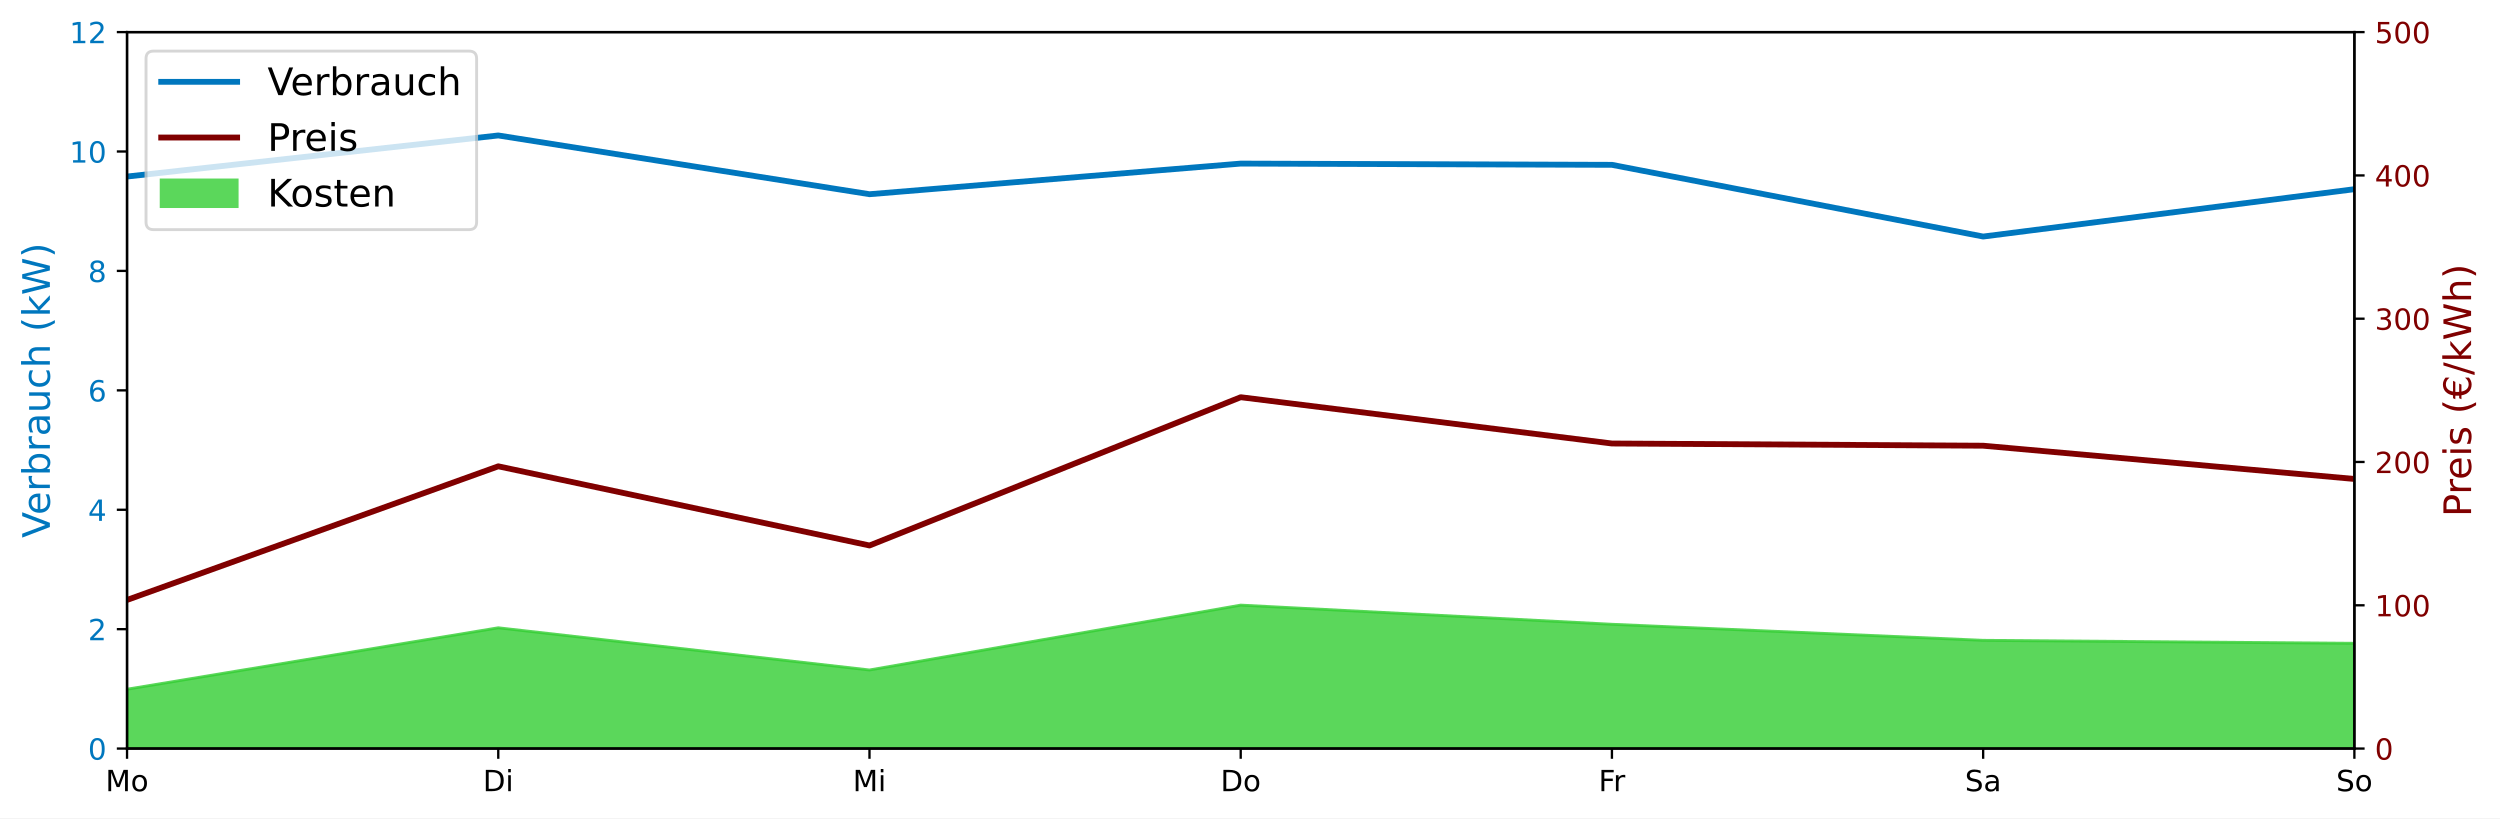
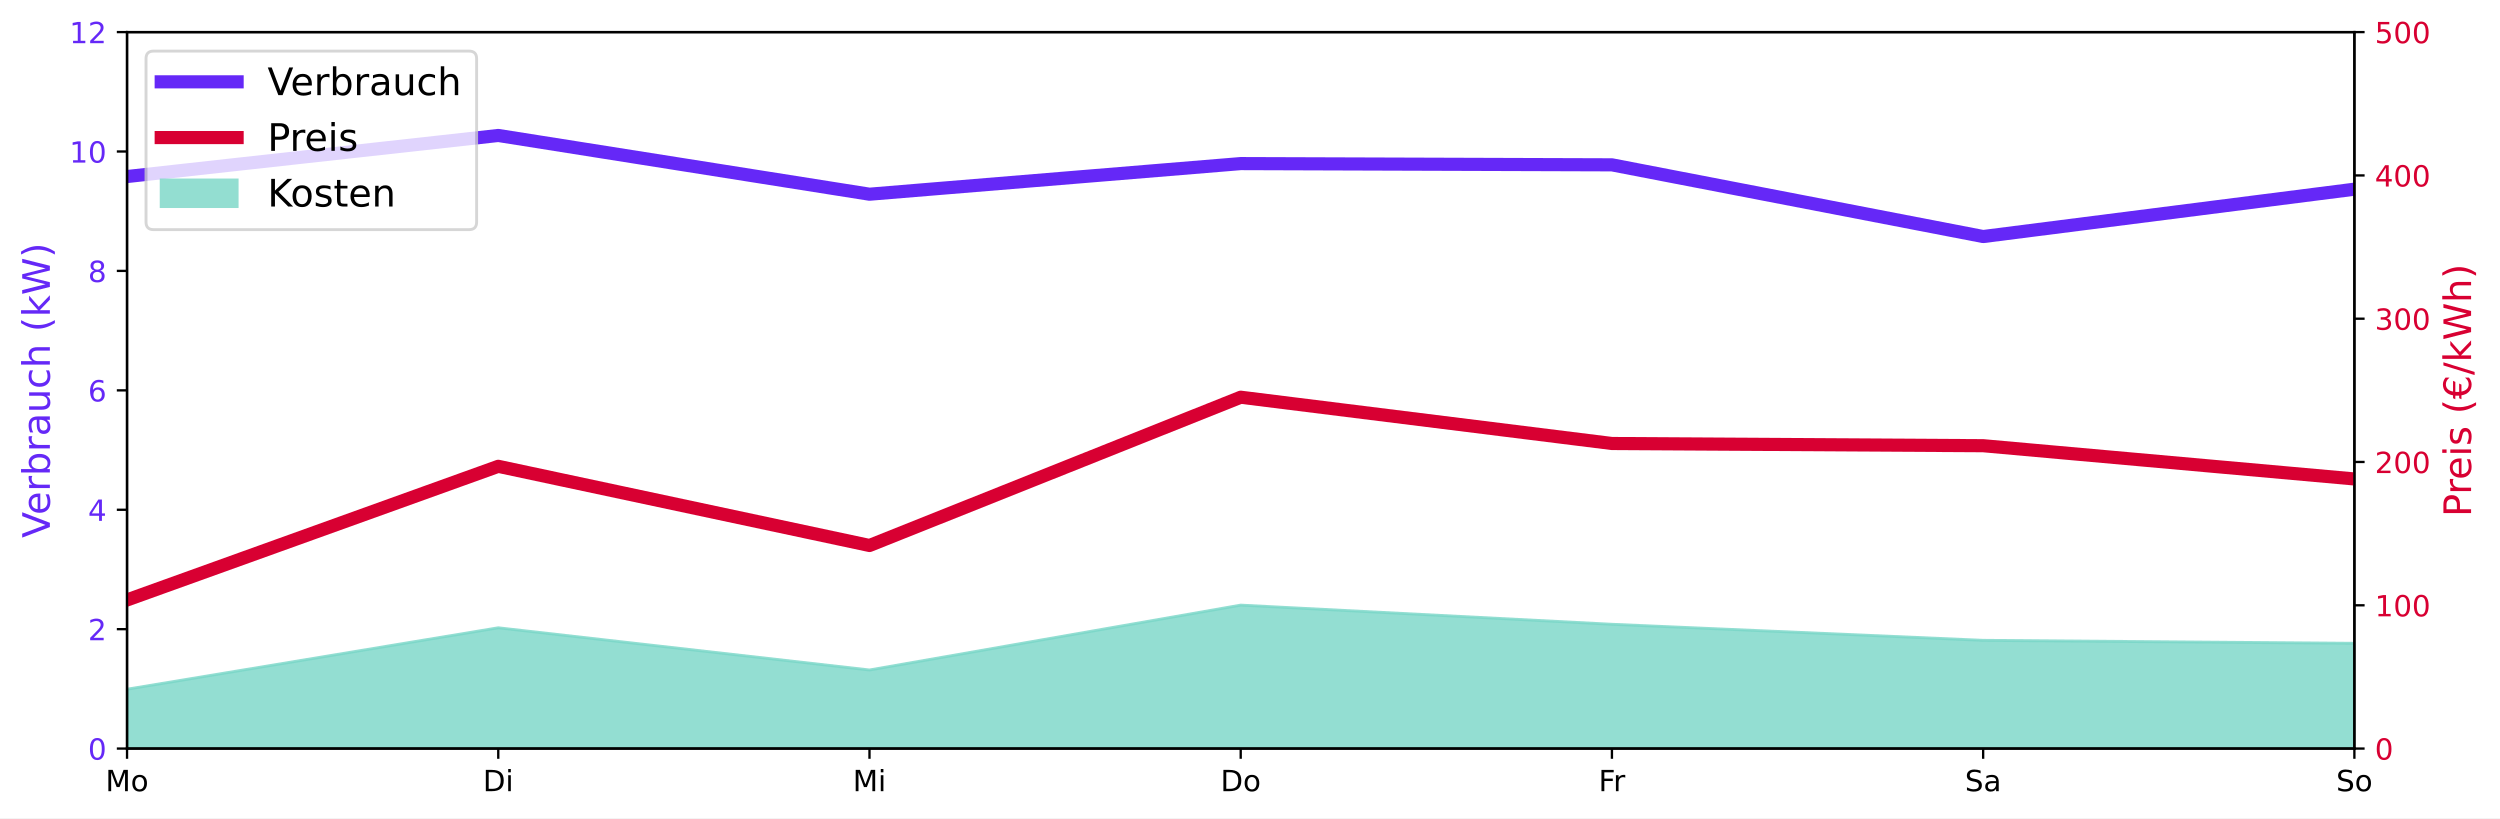
<svg xmlns="http://www.w3.org/2000/svg" xmlns:xlink="http://www.w3.org/1999/xlink" width="856.176pt" height="280.237pt" viewBox="0 0 856.176 280.237" version="1.1">
  <defs>
    <style type="text/css">*{stroke-linejoin: round; stroke-linecap: butt}</style>
  </defs>
  <g id="figure_1">
    <g id="patch_1">
      <path d="M 0 280.237  L 856.176 280.237  L 856.176 0  L 0 0  z " style="fill: #ffffff" />
    </g>
    <g id="axes_1">
      <g id="patch_2">
        <path d="M 43.507 256.359  L 806.307 256.359  L 806.307 10.999  L 43.507 10.999  z " style="fill: #ffffff" />
      </g>
      <g id="PolyCollection_1">
        <defs>
-           <path id="mb330b7e01a" d="M 43.507 -23.878  L 43.507 -44.196  L 170.64 -65.237  L 297.773 -50.784  L 424.907 -73  L 552.04 -66.438  L 679.173 -60.94  L 806.307 -59.921  L 806.307 -23.878  L 806.307 -23.878  L 679.173 -23.878  L 552.04 -23.878  L 424.907 -23.878  L 297.773 -23.878  L 170.64 -23.878  L 43.507 -23.878  z " style="stroke: #32cd32; stroke-opacity: 0.8" />
+           <path id="ma874218f19" d="M 43.507 -23.878  L 43.507 -44.196  L 170.64 -65.237  L 297.773 -50.784  L 424.907 -73  L 552.04 -66.438  L 679.173 -60.94  L 806.307 -59.921  L 806.307 -23.878  L 806.307 -23.878  L 679.173 -23.878  L 552.04 -23.878  L 424.907 -23.878  L 297.773 -23.878  L 170.64 -23.878  L 43.507 -23.878  z " style="stroke: #78d6c6; stroke-opacity: 0.8" />
        </defs>
-         <g clip-path="url(#pd3516683cd)">
-           <use xlink:href="#mb330b7e01a" x="0" y="280.237" style="fill: #32cd32; fill-opacity: 0.8; stroke: #32cd32; stroke-opacity: 0.8" />
+         <g clip-path="url(#p10a94f32d7)">
+           <use xlink:href="#ma874218f19" x="0" y="280.237" style="fill: #78d6c6; fill-opacity: 0.8; stroke: #78d6c6; stroke-opacity: 0.8" />
        </g>
      </g>
      <g id="matplotlib.axis_1">
        <g id="xtick_1">
          <g id="line2d_1">
            <defs>
-               <path id="m6b2c4444c9" d="M 0 0  L 0 3.5  " style="stroke: #000000; stroke-width: 0.8" />
-             </defs>
-             <g>
-               <use xlink:href="#m6b2c4444c9" x="43.507" y="256.359" style="stroke: #000000; stroke-width: 0.8" />
+               <path id="mc7a2dffdaa" d="M 0 0  L 0 3.5  " style="stroke: #000000; stroke-width: 0.8" />
+             </defs>
+             <g>
+               <use xlink:href="#mc7a2dffdaa" x="43.507" y="256.359" style="stroke: #000000; stroke-width: 0.8" />
            </g>
          </g>
          <g id="text_1">
            <g transform="translate(36.13312 270.9577) scale(0.1 -0.1)">
              <defs>
                <path id="DejaVuSans-4d" d="M 628 4666  L 1569 4666  L 2759 1491  L 3956 4666  L 4897 4666  L 4897 0  L 4281 0  L 4281 4097  L 3078 897  L 2444 897  L 1241 4097  L 1241 0  L 628 0  L 628 4666  z " transform="scale(0.015625)" />
                <path id="DejaVuSans-6f" d="M 1959 3097  Q 1497 3097 1228 2736  Q 959 2375 959 1747  Q 959 1119 1226 758  Q 1494 397 1959 397  Q 2419 397 2687 759  Q 2956 1122 2956 1747  Q 2956 2369 2687 2733  Q 2419 3097 1959 3097  z M 1959 3584  Q 2709 3584 3137 3096  Q 3566 2609 3566 1747  Q 3566 888 3137 398  Q 2709 -91 1959 -91  Q 1206 -91 779 398  Q 353 888 353 1747  Q 353 2609 779 3096  Q 1206 3584 1959 3584  z " transform="scale(0.015625)" />
              </defs>
              <use xlink:href="#DejaVuSans-4d" />
              <use xlink:href="#DejaVuSans-6f" x="86.279" />
            </g>
          </g>
        </g>
        <g id="xtick_2">
          <g id="line2d_2">
            <g>
-               <use xlink:href="#m6b2c4444c9" x="170.64" y="256.359" style="stroke: #000000; stroke-width: 0.8" />
+               <use xlink:href="#mc7a2dffdaa" x="170.64" y="256.359" style="stroke: #000000; stroke-width: 0.8" />
            </g>
          </g>
          <g id="text_2">
            <g transform="translate(165.4008 270.9577) scale(0.1 -0.1)">
              <defs>
                <path id="DejaVuSans-44" d="M 1259 4147  L 1259 519  L 2022 519  Q 2988 519 3436 956  Q 3884 1394 3884 2338  Q 3884 3275 3436 3711  Q 2988 4147 2022 4147  L 1259 4147  z M 628 4666  L 1925 4666  Q 3281 4666 3915 4102  Q 4550 3538 4550 2338  Q 4550 1131 3912 565  Q 3275 0 1925 0  L 628 0  L 628 4666  z " transform="scale(0.015625)" />
                <path id="DejaVuSans-69" d="M 603 3500  L 1178 3500  L 1178 0  L 603 0  L 603 3500  z M 603 4863  L 1178 4863  L 1178 4134  L 603 4134  L 603 4863  z " transform="scale(0.015625)" />
              </defs>
              <use xlink:href="#DejaVuSans-44" />
              <use xlink:href="#DejaVuSans-69" x="77.002" />
            </g>
          </g>
        </g>
        <g id="xtick_3">
          <g id="line2d_3">
            <g>
-               <use xlink:href="#m6b2c4444c9" x="297.773" y="256.359" style="stroke: #000000; stroke-width: 0.8" />
+               <use xlink:href="#mc7a2dffdaa" x="297.773" y="256.359" style="stroke: #000000; stroke-width: 0.8" />
            </g>
          </g>
          <g id="text_3">
            <g transform="translate(292.0701 270.9577) scale(0.1 -0.1)">
              <use xlink:href="#DejaVuSans-4d" />
              <use xlink:href="#DejaVuSans-69" x="86.279" />
            </g>
          </g>
        </g>
        <g id="xtick_4">
          <g id="line2d_4">
            <g>
-               <use xlink:href="#m6b2c4444c9" x="424.907" y="256.359" style="stroke: #000000; stroke-width: 0.8" />
+               <use xlink:href="#mc7a2dffdaa" x="424.907" y="256.359" style="stroke: #000000; stroke-width: 0.8" />
            </g>
          </g>
          <g id="text_4">
            <g transform="translate(417.9972 270.9577) scale(0.1 -0.1)">
              <use xlink:href="#DejaVuSans-44" />
              <use xlink:href="#DejaVuSans-6f" x="77.002" />
            </g>
          </g>
        </g>
        <g id="xtick_5">
          <g id="line2d_5">
            <g>
-               <use xlink:href="#m6b2c4444c9" x="552.04" y="256.359" style="stroke: #000000; stroke-width: 0.8" />
+               <use xlink:href="#mc7a2dffdaa" x="552.04" y="256.359" style="stroke: #000000; stroke-width: 0.8" />
            </g>
          </g>
          <g id="text_5">
            <g transform="translate(547.4711 270.9577) scale(0.1 -0.1)">
              <defs>
                <path id="DejaVuSans-46" d="M 628 4666  L 3309 4666  L 3309 4134  L 1259 4134  L 1259 2759  L 3109 2759  L 3109 2228  L 1259 2228  L 1259 0  L 628 0  L 628 4666  z " transform="scale(0.015625)" />
                <path id="DejaVuSans-72" d="M 2631 2963  Q 2534 3019 2420 3045  Q 2306 3072 2169 3072  Q 1681 3072 1420 2755  Q 1159 2438 1159 1844  L 1159 0  L 581 0  L 581 3500  L 1159 3500  L 1159 2956  Q 1341 3275 1631 3429  Q 1922 3584 2338 3584  Q 2397 3584 2469 3576  Q 2541 3569 2628 3553  L 2631 2963  z " transform="scale(0.015625)" />
              </defs>
              <use xlink:href="#DejaVuSans-46" />
              <use xlink:href="#DejaVuSans-72" x="50.27" />
            </g>
          </g>
        </g>
        <g id="xtick_6">
          <g id="line2d_6">
            <g>
-               <use xlink:href="#m6b2c4444c9" x="679.173" y="256.359" style="stroke: #000000; stroke-width: 0.8" />
+               <use xlink:href="#mc7a2dffdaa" x="679.173" y="256.359" style="stroke: #000000; stroke-width: 0.8" />
            </g>
          </g>
          <g id="text_6">
            <g transform="translate(672.9349 270.9577) scale(0.1 -0.1)">
              <defs>
                <path id="DejaVuSans-53" d="M 3425 4513  L 3425 3897  Q 3066 4069 2747 4153  Q 2428 4238 2131 4238  Q 1616 4238 1336 4038  Q 1056 3838 1056 3469  Q 1056 3159 1242 3001  Q 1428 2844 1947 2747  L 2328 2669  Q 3034 2534 3370 2195  Q 3706 1856 3706 1288  Q 3706 609 3251 259  Q 2797 -91 1919 -91  Q 1588 -91 1214 -16  Q 841 59 441 206  L 441 856  Q 825 641 1194 531  Q 1563 422 1919 422  Q 2459 422 2753 634  Q 3047 847 3047 1241  Q 3047 1584 2836 1778  Q 2625 1972 2144 2069  L 1759 2144  Q 1053 2284 737 2584  Q 422 2884 422 3419  Q 422 4038 858 4394  Q 1294 4750 2059 4750  Q 2388 4750 2728 4690  Q 3069 4631 3425 4513  z " transform="scale(0.015625)" />
                <path id="DejaVuSans-61" d="M 2194 1759  Q 1497 1759 1228 1600  Q 959 1441 959 1056  Q 959 750 1161 570  Q 1363 391 1709 391  Q 2188 391 2477 730  Q 2766 1069 2766 1631  L 2766 1759  L 2194 1759  z M 3341 1997  L 3341 0  L 2766 0  L 2766 531  Q 2569 213 2275 61  Q 1981 -91 1556 -91  Q 1019 -91 701 211  Q 384 513 384 1019  Q 384 1609 779 1909  Q 1175 2209 1959 2209  L 2766 2209  L 2766 2266  Q 2766 2663 2505 2880  Q 2244 3097 1772 3097  Q 1472 3097 1187 3025  Q 903 2953 641 2809  L 641 3341  Q 956 3463 1253 3523  Q 1550 3584 1831 3584  Q 2591 3584 2966 3190  Q 3341 2797 3341 1997  z " transform="scale(0.015625)" />
              </defs>
              <use xlink:href="#DejaVuSans-53" />
              <use xlink:href="#DejaVuSans-61" x="63.477" />
            </g>
          </g>
        </g>
        <g id="xtick_7">
          <g id="line2d_7">
            <g>
-               <use xlink:href="#m6b2c4444c9" x="806.307" y="256.359" style="stroke: #000000; stroke-width: 0.8" />
+               <use xlink:href="#mc7a2dffdaa" x="806.307" y="256.359" style="stroke: #000000; stroke-width: 0.8" />
            </g>
          </g>
          <g id="text_7">
            <g transform="translate(800.073 270.9577) scale(0.1 -0.1)">
              <use xlink:href="#DejaVuSans-53" />
              <use xlink:href="#DejaVuSans-6f" x="63.477" />
            </g>
          </g>
        </g>
      </g>
      <g id="matplotlib.axis_2">
        <g id="ytick_1">
          <g id="line2d_8">
            <defs>
-               <path id="m6599afd5e4" d="M 0 0  L -3.5 0  " style="stroke: #000000; stroke-width: 0.8" />
-             </defs>
-             <g>
-               <use xlink:href="#m6599afd5e4" x="43.507" y="256.359" style="stroke: #000000; stroke-width: 0.8" />
+               <path id="mb87bb08c30" d="M 0 0  L -3.5 0  " style="stroke: #000000; stroke-width: 0.8" />
+             </defs>
+             <g>
+               <use xlink:href="#mb87bb08c30" x="43.507" y="256.359" style="stroke: #000000; stroke-width: 0.8" />
            </g>
          </g>
          <g id="text_8">
-             <g style="fill: #0077be" transform="translate(30.14406 260.1584) scale(0.1 -0.1)">
+             <g style="fill: #6528f7" transform="translate(30.14406 260.1584) scale(0.1 -0.1)">
              <defs>
                <path id="DejaVuSans-30" d="M 2034 4250  Q 1547 4250 1301 3770  Q 1056 3291 1056 2328  Q 1056 1369 1301 889  Q 1547 409 2034 409  Q 2525 409 2770 889  Q 3016 1369 3016 2328  Q 3016 3291 2770 3770  Q 2525 4250 2034 4250  z M 2034 4750  Q 2819 4750 3233 4129  Q 3647 3509 3647 2328  Q 3647 1150 3233 529  Q 2819 -91 2034 -91  Q 1250 -91 836 529  Q 422 1150 422 2328  Q 422 3509 836 4129  Q 1250 4750 2034 4750  z " transform="scale(0.015625)" />
              </defs>
              <use xlink:href="#DejaVuSans-30" />
            </g>
          </g>
        </g>
        <g id="ytick_2">
          <g id="line2d_9">
            <g>
-               <use xlink:href="#m6599afd5e4" x="43.507" y="215.466" style="stroke: #000000; stroke-width: 0.8" />
+               <use xlink:href="#mb87bb08c30" x="43.507" y="215.466" style="stroke: #000000; stroke-width: 0.8" />
            </g>
          </g>
          <g id="text_9">
-             <g style="fill: #0077be" transform="translate(30.14406 219.2651) scale(0.1 -0.1)">
+             <g style="fill: #6528f7" transform="translate(30.14406 219.2651) scale(0.1 -0.1)">
              <defs>
                <path id="DejaVuSans-32" d="M 1228 531  L 3431 531  L 3431 0  L 469 0  L 469 531  Q 828 903 1448 1529  Q 2069 2156 2228 2338  Q 2531 2678 2651 2914  Q 2772 3150 2772 3378  Q 2772 3750 2511 3984  Q 2250 4219 1831 4219  Q 1534 4219 1204 4116  Q 875 4013 500 3803  L 500 4441  Q 881 4594 1212 4672  Q 1544 4750 1819 4750  Q 2544 4750 2975 4387  Q 3406 4025 3406 3419  Q 3406 3131 3298 2873  Q 3191 2616 2906 2266  Q 2828 2175 2409 1742  Q 1991 1309 1228 531  z " transform="scale(0.015625)" />
              </defs>
              <use xlink:href="#DejaVuSans-32" />
            </g>
          </g>
        </g>
        <g id="ytick_3">
          <g id="line2d_10">
            <g>
-               <use xlink:href="#m6599afd5e4" x="43.507" y="174.573" style="stroke: #000000; stroke-width: 0.8" />
+               <use xlink:href="#mb87bb08c30" x="43.507" y="174.573" style="stroke: #000000; stroke-width: 0.8" />
            </g>
          </g>
          <g id="text_10">
-             <g style="fill: #0077be" transform="translate(30.14406 178.3718) scale(0.1 -0.1)">
+             <g style="fill: #6528f7" transform="translate(30.14406 178.3718) scale(0.1 -0.1)">
              <defs>
                <path id="DejaVuSans-34" d="M 2419 4116  L 825 1625  L 2419 1625  L 2419 4116  z M 2253 4666  L 3047 4666  L 3047 1625  L 3713 1625  L 3713 1100  L 3047 1100  L 3047 0  L 2419 0  L 2419 1100  L 313 1100  L 313 1709  L 2253 4666  z " transform="scale(0.015625)" />
              </defs>
              <use xlink:href="#DejaVuSans-34" />
            </g>
          </g>
        </g>
        <g id="ytick_4">
          <g id="line2d_11">
            <g>
-               <use xlink:href="#m6599afd5e4" x="43.507" y="133.679" style="stroke: #000000; stroke-width: 0.8" />
+               <use xlink:href="#mb87bb08c30" x="43.507" y="133.679" style="stroke: #000000; stroke-width: 0.8" />
            </g>
          </g>
          <g id="text_11">
-             <g style="fill: #0077be" transform="translate(30.14406 137.4784) scale(0.1 -0.1)">
+             <g style="fill: #6528f7" transform="translate(30.14406 137.4784) scale(0.1 -0.1)">
              <defs>
                <path id="DejaVuSans-36" d="M 2113 2584  Q 1688 2584 1439 2293  Q 1191 2003 1191 1497  Q 1191 994 1439 701  Q 1688 409 2113 409  Q 2538 409 2786 701  Q 3034 994 3034 1497  Q 3034 2003 2786 2293  Q 2538 2584 2113 2584  z M 3366 4563  L 3366 3988  Q 3128 4100 2886 4159  Q 2644 4219 2406 4219  Q 1781 4219 1451 3797  Q 1122 3375 1075 2522  Q 1259 2794 1537 2939  Q 1816 3084 2150 3084  Q 2853 3084 3261 2657  Q 3669 2231 3669 1497  Q 3669 778 3244 343  Q 2819 -91 2113 -91  Q 1303 -91 875 529  Q 447 1150 447 2328  Q 447 3434 972 4092  Q 1497 4750 2381 4750  Q 2619 4750 2861 4703  Q 3103 4656 3366 4563  z " transform="scale(0.015625)" />
              </defs>
              <use xlink:href="#DejaVuSans-36" />
            </g>
          </g>
        </g>
        <g id="ytick_5">
          <g id="line2d_12">
            <g>
-               <use xlink:href="#m6599afd5e4" x="43.507" y="92.786" style="stroke: #000000; stroke-width: 0.8" />
+               <use xlink:href="#mb87bb08c30" x="43.507" y="92.786" style="stroke: #000000; stroke-width: 0.8" />
            </g>
          </g>
          <g id="text_12">
-             <g style="fill: #0077be" transform="translate(30.14406 96.5851) scale(0.1 -0.1)">
+             <g style="fill: #6528f7" transform="translate(30.14406 96.5851) scale(0.1 -0.1)">
              <defs>
                <path id="DejaVuSans-38" d="M 2034 2216  Q 1584 2216 1326 1975  Q 1069 1734 1069 1313  Q 1069 891 1326 650  Q 1584 409 2034 409  Q 2484 409 2743 651  Q 3003 894 3003 1313  Q 3003 1734 2745 1975  Q 2488 2216 2034 2216  z M 1403 2484  Q 997 2584 770 2862  Q 544 3141 544 3541  Q 544 4100 942 4425  Q 1341 4750 2034 4750  Q 2731 4750 3128 4425  Q 3525 4100 3525 3541  Q 3525 3141 3298 2862  Q 3072 2584 2669 2484  Q 3125 2378 3379 2068  Q 3634 1759 3634 1313  Q 3634 634 3220 271  Q 2806 -91 2034 -91  Q 1263 -91 848 271  Q 434 634 434 1313  Q 434 1759 690 2068  Q 947 2378 1403 2484  z M 1172 3481  Q 1172 3119 1398 2916  Q 1625 2713 2034 2713  Q 2441 2713 2670 2916  Q 2900 3119 2900 3481  Q 2900 3844 2670 4047  Q 2441 4250 2034 4250  Q 1625 4250 1398 4047  Q 1172 3844 1172 3481  z " transform="scale(0.015625)" />
              </defs>
              <use xlink:href="#DejaVuSans-38" />
            </g>
          </g>
        </g>
        <g id="ytick_6">
          <g id="line2d_13">
            <g>
-               <use xlink:href="#m6599afd5e4" x="43.507" y="51.893" style="stroke: #000000; stroke-width: 0.8" />
+               <use xlink:href="#mb87bb08c30" x="43.507" y="51.893" style="stroke: #000000; stroke-width: 0.8" />
            </g>
          </g>
          <g id="text_13">
-             <g style="fill: #0077be" transform="translate(23.78156 55.69177) scale(0.1 -0.1)">
+             <g style="fill: #6528f7" transform="translate(23.78156 55.69177) scale(0.1 -0.1)">
              <defs>
                <path id="DejaVuSans-31" d="M 794 531  L 1825 531  L 1825 4091  L 703 3866  L 703 4441  L 1819 4666  L 2450 4666  L 2450 531  L 3481 531  L 3481 0  L 794 0  L 794 531  z " transform="scale(0.015625)" />
              </defs>
              <use xlink:href="#DejaVuSans-31" />
              <use xlink:href="#DejaVuSans-30" x="63.623" />
            </g>
          </g>
        </g>
        <g id="ytick_7">
          <g id="line2d_14">
            <g>
-               <use xlink:href="#m6599afd5e4" x="43.507" y="10.999" style="stroke: #000000; stroke-width: 0.8" />
+               <use xlink:href="#mb87bb08c30" x="43.507" y="10.999" style="stroke: #000000; stroke-width: 0.8" />
            </g>
          </g>
          <g id="text_14">
-             <g style="fill: #0077be" transform="translate(23.78156 14.79844) scale(0.1 -0.1)">
+             <g style="fill: #6528f7" transform="translate(23.78156 14.79844) scale(0.1 -0.1)">
              <use xlink:href="#DejaVuSans-31" />
              <use xlink:href="#DejaVuSans-32" x="63.623" />
            </g>
          </g>
        </g>
        <g id="text_15">
-           <g style="fill: #0077be" transform="translate(17.07797 184.2167) rotate(-90) scale(0.13 -0.13)">
+           <g style="fill: #6528f7" transform="translate(17.07797 184.2167) rotate(-90) scale(0.13 -0.13)">
            <defs>
              <path id="DejaVuSans-56" d="M 1831 0  L 50 4666  L 709 4666  L 2188 738  L 3669 4666  L 4325 4666  L 2547 0  L 1831 0  z " transform="scale(0.015625)" />
              <path id="DejaVuSans-65" d="M 3597 1894  L 3597 1613  L 953 1613  Q 991 1019 1311 708  Q 1631 397 2203 397  Q 2534 397 2845 478  Q 3156 559 3463 722  L 3463 178  Q 3153 47 2828 -22  Q 2503 -91 2169 -91  Q 1331 -91 842 396  Q 353 884 353 1716  Q 353 2575 817 3079  Q 1281 3584 2069 3584  Q 2775 3584 3186 3129  Q 3597 2675 3597 1894  z M 3022 2063  Q 3016 2534 2758 2815  Q 2500 3097 2075 3097  Q 1594 3097 1305 2825  Q 1016 2553 972 2059  L 3022 2063  z " transform="scale(0.015625)" />
              <path id="DejaVuSans-62" d="M 3116 1747  Q 3116 2381 2855 2742  Q 2594 3103 2138 3103  Q 1681 3103 1420 2742  Q 1159 2381 1159 1747  Q 1159 1113 1420 752  Q 1681 391 2138 391  Q 2594 391 2855 752  Q 3116 1113 3116 1747  z M 1159 2969  Q 1341 3281 1617 3432  Q 1894 3584 2278 3584  Q 2916 3584 3314 3078  Q 3713 2572 3713 1747  Q 3713 922 3314 415  Q 2916 -91 2278 -91  Q 1894 -91 1617 61  Q 1341 213 1159 525  L 1159 0  L 581 0  L 581 4863  L 1159 4863  L 1159 2969  z " transform="scale(0.015625)" />
              <path id="DejaVuSans-75" d="M 544 1381  L 544 3500  L 1119 3500  L 1119 1403  Q 1119 906 1312 657  Q 1506 409 1894 409  Q 2359 409 2629 706  Q 2900 1003 2900 1516  L 2900 3500  L 3475 3500  L 3475 0  L 2900 0  L 2900 538  Q 2691 219 2414 64  Q 2138 -91 1772 -91  Q 1169 -91 856 284  Q 544 659 544 1381  z M 1991 3584  L 1991 3584  z " transform="scale(0.015625)" />
              <path id="DejaVuSans-63" d="M 3122 3366  L 3122 2828  Q 2878 2963 2633 3030  Q 2388 3097 2138 3097  Q 1578 3097 1268 2742  Q 959 2388 959 1747  Q 959 1106 1268 751  Q 1578 397 2138 397  Q 2388 397 2633 464  Q 2878 531 3122 666  L 3122 134  Q 2881 22 2623 -34  Q 2366 -91 2075 -91  Q 1284 -91 818 406  Q 353 903 353 1747  Q 353 2603 823 3093  Q 1294 3584 2113 3584  Q 2378 3584 2631 3529  Q 2884 3475 3122 3366  z " transform="scale(0.015625)" />
              <path id="DejaVuSans-68" d="M 3513 2113  L 3513 0  L 2938 0  L 2938 2094  Q 2938 2591 2744 2837  Q 2550 3084 2163 3084  Q 1697 3084 1428 2787  Q 1159 2491 1159 1978  L 1159 0  L 581 0  L 581 4863  L 1159 4863  L 1159 2956  Q 1366 3272 1645 3428  Q 1925 3584 2291 3584  Q 2894 3584 3203 3211  Q 3513 2838 3513 2113  z " transform="scale(0.015625)" />
              <path id="DejaVuSans-20" transform="scale(0.015625)" />
              <path id="DejaVuSans-28" d="M 1984 4856  Q 1566 4138 1362 3434  Q 1159 2731 1159 2009  Q 1159 1288 1364 580  Q 1569 -128 1984 -844  L 1484 -844  Q 1016 -109 783 600  Q 550 1309 550 2009  Q 550 2706 781 3412  Q 1013 4119 1484 4856  L 1984 4856  z " transform="scale(0.015625)" />
              <path id="DejaVuSans-6b" d="M 581 4863  L 1159 4863  L 1159 1991  L 2875 3500  L 3609 3500  L 1753 1863  L 3688 0  L 2938 0  L 1159 1709  L 1159 0  L 581 0  L 581 4863  z " transform="scale(0.015625)" />
              <path id="DejaVuSans-57" d="M 213 4666  L 850 4666  L 1831 722  L 2809 4666  L 3519 4666  L 4500 722  L 5478 4666  L 6119 4666  L 4947 0  L 4153 0  L 3169 4050  L 2175 0  L 1381 0  L 213 4666  z " transform="scale(0.015625)" />
              <path id="DejaVuSans-29" d="M 513 4856  L 1013 4856  Q 1481 4119 1714 3412  Q 1947 2706 1947 2009  Q 1947 1309 1714 600  Q 1481 -109 1013 -844  L 513 -844  Q 928 -128 1133 580  Q 1338 1288 1338 2009  Q 1338 2731 1133 3434  Q 928 4138 513 4856  z " transform="scale(0.015625)" />
            </defs>
            <use xlink:href="#DejaVuSans-56" />
            <use xlink:href="#DejaVuSans-65" x="60.658" />
            <use xlink:href="#DejaVuSans-72" x="122.182" />
            <use xlink:href="#DejaVuSans-62" x="163.295" />
            <use xlink:href="#DejaVuSans-72" x="226.771" />
            <use xlink:href="#DejaVuSans-61" x="267.885" />
            <use xlink:href="#DejaVuSans-75" x="329.164" />
            <use xlink:href="#DejaVuSans-63" x="392.543" />
            <use xlink:href="#DejaVuSans-68" x="447.523" />
            <use xlink:href="#DejaVuSans-20" x="510.902" />
            <use xlink:href="#DejaVuSans-28" x="542.689" />
            <use xlink:href="#DejaVuSans-6b" x="581.703" />
            <use xlink:href="#DejaVuSans-57" x="639.613" />
            <use xlink:href="#DejaVuSans-29" x="738.49" />
          </g>
        </g>
      </g>
      <g id="line2d_15">
-         <path d="M 43.507 60.46  L 170.64 46.392  L 297.773 66.512  L 424.907 56.023  L 552.04 56.452  L 679.173 81.009  L 806.307 64.794  " clip-path="url(#pd3516683cd)" style="fill: none; stroke: #0077be; stroke-width: 2; stroke-linecap: square" />
+         <path d="M 43.507 60.46  L 170.64 46.392  L 297.773 66.512  L 424.907 56.023  L 552.04 56.452  L 679.173 81.009  L 806.307 64.794  " clip-path="url(#p10a94f32d7)" style="fill: none; stroke: #6528f7; stroke-width: 4.5; stroke-linecap: square" />
      </g>
      <g id="patch_3">
        <path d="M 43.507 256.359  L 43.507 10.999  " style="fill: none; stroke: #000000; stroke-width: 0.8; stroke-linejoin: miter; stroke-linecap: square" />
      </g>
      <g id="patch_4">
        <path d="M 806.307 256.359  L 806.307 10.999  " style="fill: none; stroke: #000000; stroke-width: 0.8; stroke-linejoin: miter; stroke-linecap: square" />
      </g>
      <g id="patch_5">
        <path d="M 43.507 256.359  L 806.307 256.359  " style="fill: none; stroke: #000000; stroke-width: 0.8; stroke-linejoin: miter; stroke-linecap: square" />
      </g>
      <g id="patch_6">
        <path d="M 43.507 10.999  L 806.307 10.999  " style="fill: none; stroke: #000000; stroke-width: 0.8; stroke-linejoin: miter; stroke-linecap: square" />
      </g>
      <g id="legend_1">
        <g id="patch_7">
          <path d="M 52.607 78.644  L 160.624 78.644  Q 163.224 78.644 163.224 76.044  L 163.224 20.099  Q 163.224 17.499 160.624 17.499  L 52.607 17.499  Q 50.007 17.499 50.007 20.099  L 50.007 76.044  Q 50.007 78.644 52.607 78.644  z " style="fill: #ffffff; opacity: 0.8; stroke: #cccccc; stroke-linejoin: miter" />
        </g>
        <g id="line2d_16">
-           <path d="M 55.207 28.027  L 68.207 28.027  L 81.207 28.027  " style="fill: none; stroke: #0077be; stroke-width: 2; stroke-linecap: square" />
+           <path d="M 55.207 28.027  L 68.207 28.027  L 81.207 28.027  " style="fill: none; stroke: #6528f7; stroke-width: 4.5; stroke-linecap: square" />
        </g>
        <g id="text_16">
          <g transform="translate(91.60656 32.57719) scale(0.13 -0.13)">
            <use xlink:href="#DejaVuSans-56" />
            <use xlink:href="#DejaVuSans-65" x="60.658" />
            <use xlink:href="#DejaVuSans-72" x="122.182" />
            <use xlink:href="#DejaVuSans-62" x="163.295" />
            <use xlink:href="#DejaVuSans-72" x="226.771" />
            <use xlink:href="#DejaVuSans-61" x="267.885" />
            <use xlink:href="#DejaVuSans-75" x="329.164" />
            <use xlink:href="#DejaVuSans-63" x="392.543" />
            <use xlink:href="#DejaVuSans-68" x="447.523" />
          </g>
        </g>
        <g id="line2d_17">
-           <path d="M 55.207 47.109  L 68.207 47.109  L 81.207 47.109  " style="fill: none; stroke: #800000; stroke-width: 2; stroke-linecap: square" />
+           <path d="M 55.207 47.109  L 68.207 47.109  L 81.207 47.109  " style="fill: none; stroke: #d80032; stroke-width: 4.5; stroke-linecap: square" />
        </g>
        <g id="text_17">
          <g transform="translate(91.60656 51.65875) scale(0.13 -0.13)">
            <defs>
              <path id="DejaVuSans-50" d="M 1259 4147  L 1259 2394  L 2053 2394  Q 2494 2394 2734 2622  Q 2975 2850 2975 3272  Q 2975 3691 2734 3919  Q 2494 4147 2053 4147  L 1259 4147  z M 628 4666  L 2053 4666  Q 2838 4666 3239 4311  Q 3641 3956 3641 3272  Q 3641 2581 3239 2228  Q 2838 1875 2053 1875  L 1259 1875  L 1259 0  L 628 0  L 628 4666  z " transform="scale(0.015625)" />
              <path id="DejaVuSans-73" d="M 2834 3397  L 2834 2853  Q 2591 2978 2328 3040  Q 2066 3103 1784 3103  Q 1356 3103 1142 2972  Q 928 2841 928 2578  Q 928 2378 1081 2264  Q 1234 2150 1697 2047  L 1894 2003  Q 2506 1872 2764 1633  Q 3022 1394 3022 966  Q 3022 478 2636 193  Q 2250 -91 1575 -91  Q 1294 -91 989 -36  Q 684 19 347 128  L 347 722  Q 666 556 975 473  Q 1284 391 1588 391  Q 1994 391 2212 530  Q 2431 669 2431 922  Q 2431 1156 2273 1281  Q 2116 1406 1581 1522  L 1381 1569  Q 847 1681 609 1914  Q 372 2147 372 2553  Q 372 3047 722 3315  Q 1072 3584 1716 3584  Q 2034 3584 2315 3537  Q 2597 3491 2834 3397  z " transform="scale(0.015625)" />
            </defs>
            <use xlink:href="#DejaVuSans-50" />
            <use xlink:href="#DejaVuSans-72" x="58.553" />
            <use xlink:href="#DejaVuSans-65" x="97.416" />
            <use xlink:href="#DejaVuSans-69" x="158.939" />
            <use xlink:href="#DejaVuSans-73" x="186.723" />
          </g>
        </g>
        <g id="patch_8">
-           <path d="M 55.207 70.74  L 81.207 70.74  L 81.207 61.64  L 55.207 61.64  z " style="fill: #32cd32; opacity: 0.8; stroke: #32cd32; stroke-linejoin: miter" />
+           <path d="M 55.207 70.74  L 81.207 70.74  L 81.207 61.64  L 55.207 61.64  z " style="fill: #78d6c6; opacity: 0.8; stroke: #78d6c6; stroke-linejoin: miter" />
        </g>
        <g id="text_18">
          <g transform="translate(91.60656 70.74031) scale(0.13 -0.13)">
            <defs>
              <path id="DejaVuSans-4b" d="M 628 4666  L 1259 4666  L 1259 2694  L 3353 4666  L 4166 4666  L 1850 2491  L 4331 0  L 3500 0  L 1259 2247  L 1259 0  L 628 0  L 628 4666  z " transform="scale(0.015625)" />
              <path id="DejaVuSans-74" d="M 1172 4494  L 1172 3500  L 2356 3500  L 2356 3053  L 1172 3053  L 1172 1153  Q 1172 725 1289 603  Q 1406 481 1766 481  L 2356 481  L 2356 0  L 1766 0  Q 1100 0 847 248  Q 594 497 594 1153  L 594 3053  L 172 3053  L 172 3500  L 594 3500  L 594 4494  L 1172 4494  z " transform="scale(0.015625)" />
              <path id="DejaVuSans-6e" d="M 3513 2113  L 3513 0  L 2938 0  L 2938 2094  Q 2938 2591 2744 2837  Q 2550 3084 2163 3084  Q 1697 3084 1428 2787  Q 1159 2491 1159 1978  L 1159 0  L 581 0  L 581 3500  L 1159 3500  L 1159 2956  Q 1366 3272 1645 3428  Q 1925 3584 2291 3584  Q 2894 3584 3203 3211  Q 3513 2838 3513 2113  z " transform="scale(0.015625)" />
            </defs>
            <use xlink:href="#DejaVuSans-4b" />
            <use xlink:href="#DejaVuSans-6f" x="60.576" />
            <use xlink:href="#DejaVuSans-73" x="121.758" />
            <use xlink:href="#DejaVuSans-74" x="173.857" />
            <use xlink:href="#DejaVuSans-65" x="213.066" />
            <use xlink:href="#DejaVuSans-6e" x="274.59" />
          </g>
        </g>
      </g>
    </g>
    <g id="axes_2">
      <g id="matplotlib.axis_3">
        <g id="ytick_8">
          <g id="line2d_18">
            <defs>
-               <path id="m273055d018" d="M 0 0  L 3.5 0  " style="stroke: #000000; stroke-width: 0.8" />
-             </defs>
-             <g>
-               <use xlink:href="#m273055d018" x="806.307" y="256.359" style="stroke: #000000; stroke-width: 0.8" />
+               <path id="ma741222ccd" d="M 0 0  L 3.5 0  " style="stroke: #000000; stroke-width: 0.8" />
+             </defs>
+             <g>
+               <use xlink:href="#ma741222ccd" x="806.307" y="256.359" style="stroke: #000000; stroke-width: 0.8" />
            </g>
          </g>
          <g id="text_19">
-             <g style="fill: #800000" transform="translate(813.3066 260.1584) scale(0.1 -0.1)">
+             <g style="fill: #d80032" transform="translate(813.3066 260.1584) scale(0.1 -0.1)">
              <use xlink:href="#DejaVuSans-30" />
            </g>
          </g>
        </g>
        <g id="ytick_9">
          <g id="line2d_19">
            <g>
-               <use xlink:href="#m273055d018" x="806.307" y="207.287" style="stroke: #000000; stroke-width: 0.8" />
+               <use xlink:href="#ma741222ccd" x="806.307" y="207.287" style="stroke: #000000; stroke-width: 0.8" />
            </g>
          </g>
          <g id="text_20">
-             <g style="fill: #800000" transform="translate(813.3066 211.0864) scale(0.1 -0.1)">
+             <g style="fill: #d80032" transform="translate(813.3066 211.0864) scale(0.1 -0.1)">
              <use xlink:href="#DejaVuSans-31" />
              <use xlink:href="#DejaVuSans-30" x="63.623" />
              <use xlink:href="#DejaVuSans-30" x="127.246" />
            </g>
          </g>
        </g>
        <g id="ytick_10">
          <g id="line2d_20">
            <g>
-               <use xlink:href="#m273055d018" x="806.307" y="158.215" style="stroke: #000000; stroke-width: 0.8" />
+               <use xlink:href="#ma741222ccd" x="806.307" y="158.215" style="stroke: #000000; stroke-width: 0.8" />
            </g>
          </g>
          <g id="text_21">
-             <g style="fill: #800000" transform="translate(813.3066 162.0144) scale(0.1 -0.1)">
+             <g style="fill: #d80032" transform="translate(813.3066 162.0144) scale(0.1 -0.1)">
              <use xlink:href="#DejaVuSans-32" />
              <use xlink:href="#DejaVuSans-30" x="63.623" />
              <use xlink:href="#DejaVuSans-30" x="127.246" />
            </g>
          </g>
        </g>
        <g id="ytick_11">
          <g id="line2d_21">
            <g>
-               <use xlink:href="#m273055d018" x="806.307" y="109.143" style="stroke: #000000; stroke-width: 0.8" />
+               <use xlink:href="#ma741222ccd" x="806.307" y="109.143" style="stroke: #000000; stroke-width: 0.8" />
            </g>
          </g>
          <g id="text_22">
-             <g style="fill: #800000" transform="translate(813.3066 112.9424) scale(0.1 -0.1)">
+             <g style="fill: #d80032" transform="translate(813.3066 112.9424) scale(0.1 -0.1)">
              <defs>
                <path id="DejaVuSans-33" d="M 2597 2516  Q 3050 2419 3304 2112  Q 3559 1806 3559 1356  Q 3559 666 3084 287  Q 2609 -91 1734 -91  Q 1441 -91 1130 -33  Q 819 25 488 141  L 488 750  Q 750 597 1062 519  Q 1375 441 1716 441  Q 2309 441 2620 675  Q 2931 909 2931 1356  Q 2931 1769 2642 2001  Q 2353 2234 1838 2234  L 1294 2234  L 1294 2753  L 1863 2753  Q 2328 2753 2575 2939  Q 2822 3125 2822 3475  Q 2822 3834 2567 4026  Q 2313 4219 1838 4219  Q 1578 4219 1281 4162  Q 984 4106 628 3988  L 628 4550  Q 988 4650 1302 4700  Q 1616 4750 1894 4750  Q 2613 4750 3031 4423  Q 3450 4097 3450 3541  Q 3450 3153 3228 2886  Q 3006 2619 2597 2516  z " transform="scale(0.015625)" />
              </defs>
              <use xlink:href="#DejaVuSans-33" />
              <use xlink:href="#DejaVuSans-30" x="63.623" />
              <use xlink:href="#DejaVuSans-30" x="127.246" />
            </g>
          </g>
        </g>
        <g id="ytick_12">
          <g id="line2d_22">
            <g>
-               <use xlink:href="#m273055d018" x="806.307" y="60.071" style="stroke: #000000; stroke-width: 0.8" />
+               <use xlink:href="#ma741222ccd" x="806.307" y="60.071" style="stroke: #000000; stroke-width: 0.8" />
            </g>
          </g>
          <g id="text_23">
-             <g style="fill: #800000" transform="translate(813.3066 63.87044) scale(0.1 -0.1)">
+             <g style="fill: #d80032" transform="translate(813.3066 63.87044) scale(0.1 -0.1)">
              <use xlink:href="#DejaVuSans-34" />
              <use xlink:href="#DejaVuSans-30" x="63.623" />
              <use xlink:href="#DejaVuSans-30" x="127.246" />
            </g>
          </g>
        </g>
        <g id="ytick_13">
          <g id="line2d_23">
            <g>
-               <use xlink:href="#m273055d018" x="806.307" y="10.999" style="stroke: #000000; stroke-width: 0.8" />
+               <use xlink:href="#ma741222ccd" x="806.307" y="10.999" style="stroke: #000000; stroke-width: 0.8" />
            </g>
          </g>
          <g id="text_24">
-             <g style="fill: #800000" transform="translate(813.3066 14.79844) scale(0.1 -0.1)">
+             <g style="fill: #d80032" transform="translate(813.3066 14.79844) scale(0.1 -0.1)">
              <defs>
                <path id="DejaVuSans-35" d="M 691 4666  L 3169 4666  L 3169 4134  L 1269 4134  L 1269 2991  Q 1406 3038 1543 3061  Q 1681 3084 1819 3084  Q 2600 3084 3056 2656  Q 3513 2228 3513 1497  Q 3513 744 3044 326  Q 2575 -91 1722 -91  Q 1428 -91 1123 -41  Q 819 9 494 109  L 494 744  Q 775 591 1075 516  Q 1375 441 1709 441  Q 2250 441 2565 725  Q 2881 1009 2881 1497  Q 2881 1984 2565 2268  Q 2250 2553 1709 2553  Q 1456 2553 1204 2497  Q 953 2441 691 2322  L 691 4666  z " transform="scale(0.015625)" />
              </defs>
              <use xlink:href="#DejaVuSans-35" />
              <use xlink:href="#DejaVuSans-30" x="63.623" />
              <use xlink:href="#DejaVuSans-30" x="127.246" />
            </g>
          </g>
        </g>
        <g id="text_25">
-           <g style="fill: #800000" transform="translate(846.272 176.9753) rotate(-90) scale(0.13 -0.13)">
+           <g style="fill: #d80032" transform="translate(846.272 176.9753) rotate(-90) scale(0.13 -0.13)">
            <defs>
              <path id="DejaVuSans-20ac" d="M 3647 4306  L 3647 3641  Q 3363 3969 3098 4109  Q 2834 4250 2516 4250  Q 2025 4250 1709 3937  Q 1394 3625 1294 3041  L 3097 3041  L 2925 2656  L 1244 2656  Q 1238 2581 1236 2509  Q 1234 2438 1234 2328  Q 1234 2228 1236 2156  Q 1238 2084 1244 2009  L 2638 2009  L 2463 1625  L 1294 1625  Q 1394 1041 1709 725  Q 2025 409 2516 409  Q 2834 409 3098 550  Q 3363 691 3647 1019  L 3647 359  Q 3369 134 3080 21  Q 2791 -91 2491 -91  Q 1750 -91 1267 362  Q 784 816 659 1625  L 0 1625  L 172 2009  L 606 2009  Q 606 2081 604 2154  Q 603 2228 603 2328  Q 603 2438 604 2511  Q 606 2584 606 2656  L 0 2656  L 172 3041  L 659 3041  Q 784 3844 1268 4297  Q 1753 4750 2491 4750  Q 2797 4750 3086 4639  Q 3375 4528 3647 4306  z " transform="scale(0.015625)" />
              <path id="DejaVuSans-2f" d="M 1625 4666  L 2156 4666  L 531 -594  L 0 -594  L 1625 4666  z " transform="scale(0.015625)" />
            </defs>
            <use xlink:href="#DejaVuSans-50" />
            <use xlink:href="#DejaVuSans-72" x="58.553" />
            <use xlink:href="#DejaVuSans-65" x="97.416" />
            <use xlink:href="#DejaVuSans-69" x="158.939" />
            <use xlink:href="#DejaVuSans-73" x="186.723" />
            <use xlink:href="#DejaVuSans-20" x="238.822" />
            <use xlink:href="#DejaVuSans-28" x="270.609" />
            <use xlink:href="#DejaVuSans-20ac" x="309.623" />
            <use xlink:href="#DejaVuSans-2f" x="373.246" />
            <use xlink:href="#DejaVuSans-6b" x="406.938" />
            <use xlink:href="#DejaVuSans-57" x="464.848" />
            <use xlink:href="#DejaVuSans-68" x="563.725" />
            <use xlink:href="#DejaVuSans-29" x="627.104" />
          </g>
        </g>
      </g>
      <g id="line2d_24">
-         <path d="M 43.507 205.464  L 170.64 159.697  L 297.773 186.813  L 424.907 136.036  L 552.04 151.886  L 679.173 152.642  L 806.307 164.03  " clip-path="url(#pd3516683cd)" style="fill: none; stroke: #800000; stroke-width: 2; stroke-linecap: square" />
+         <path d="M 43.507 205.464  L 170.64 159.697  L 297.773 186.813  L 424.907 136.036  L 552.04 151.886  L 679.173 152.642  L 806.307 164.03  " clip-path="url(#p10a94f32d7)" style="fill: none; stroke: #d80032; stroke-width: 4.5; stroke-linecap: square" />
      </g>
      <g id="patch_9">
        <path d="M 43.507 256.359  L 43.507 10.999  " style="fill: none; stroke: #000000; stroke-width: 0.8; stroke-linejoin: miter; stroke-linecap: square" />
      </g>
      <g id="patch_10">
        <path d="M 806.307 256.359  L 806.307 10.999  " style="fill: none; stroke: #000000; stroke-width: 0.8; stroke-linejoin: miter; stroke-linecap: square" />
      </g>
      <g id="patch_11">
        <path d="M 43.507 256.359  L 806.307 256.359  " style="fill: none; stroke: #000000; stroke-width: 0.8; stroke-linejoin: miter; stroke-linecap: square" />
      </g>
      <g id="patch_12">
        <path d="M 43.507 10.999  L 806.307 10.999  " style="fill: none; stroke: #000000; stroke-width: 0.8; stroke-linejoin: miter; stroke-linecap: square" />
      </g>
    </g>
  </g>
  <defs>
-     <clipPath id="pd3516683cd">
+     <clipPath id="p10a94f32d7">
      <rect x="43.507" y="10.999" width="762.8" height="245.36" />
    </clipPath>
  </defs>
</svg>
